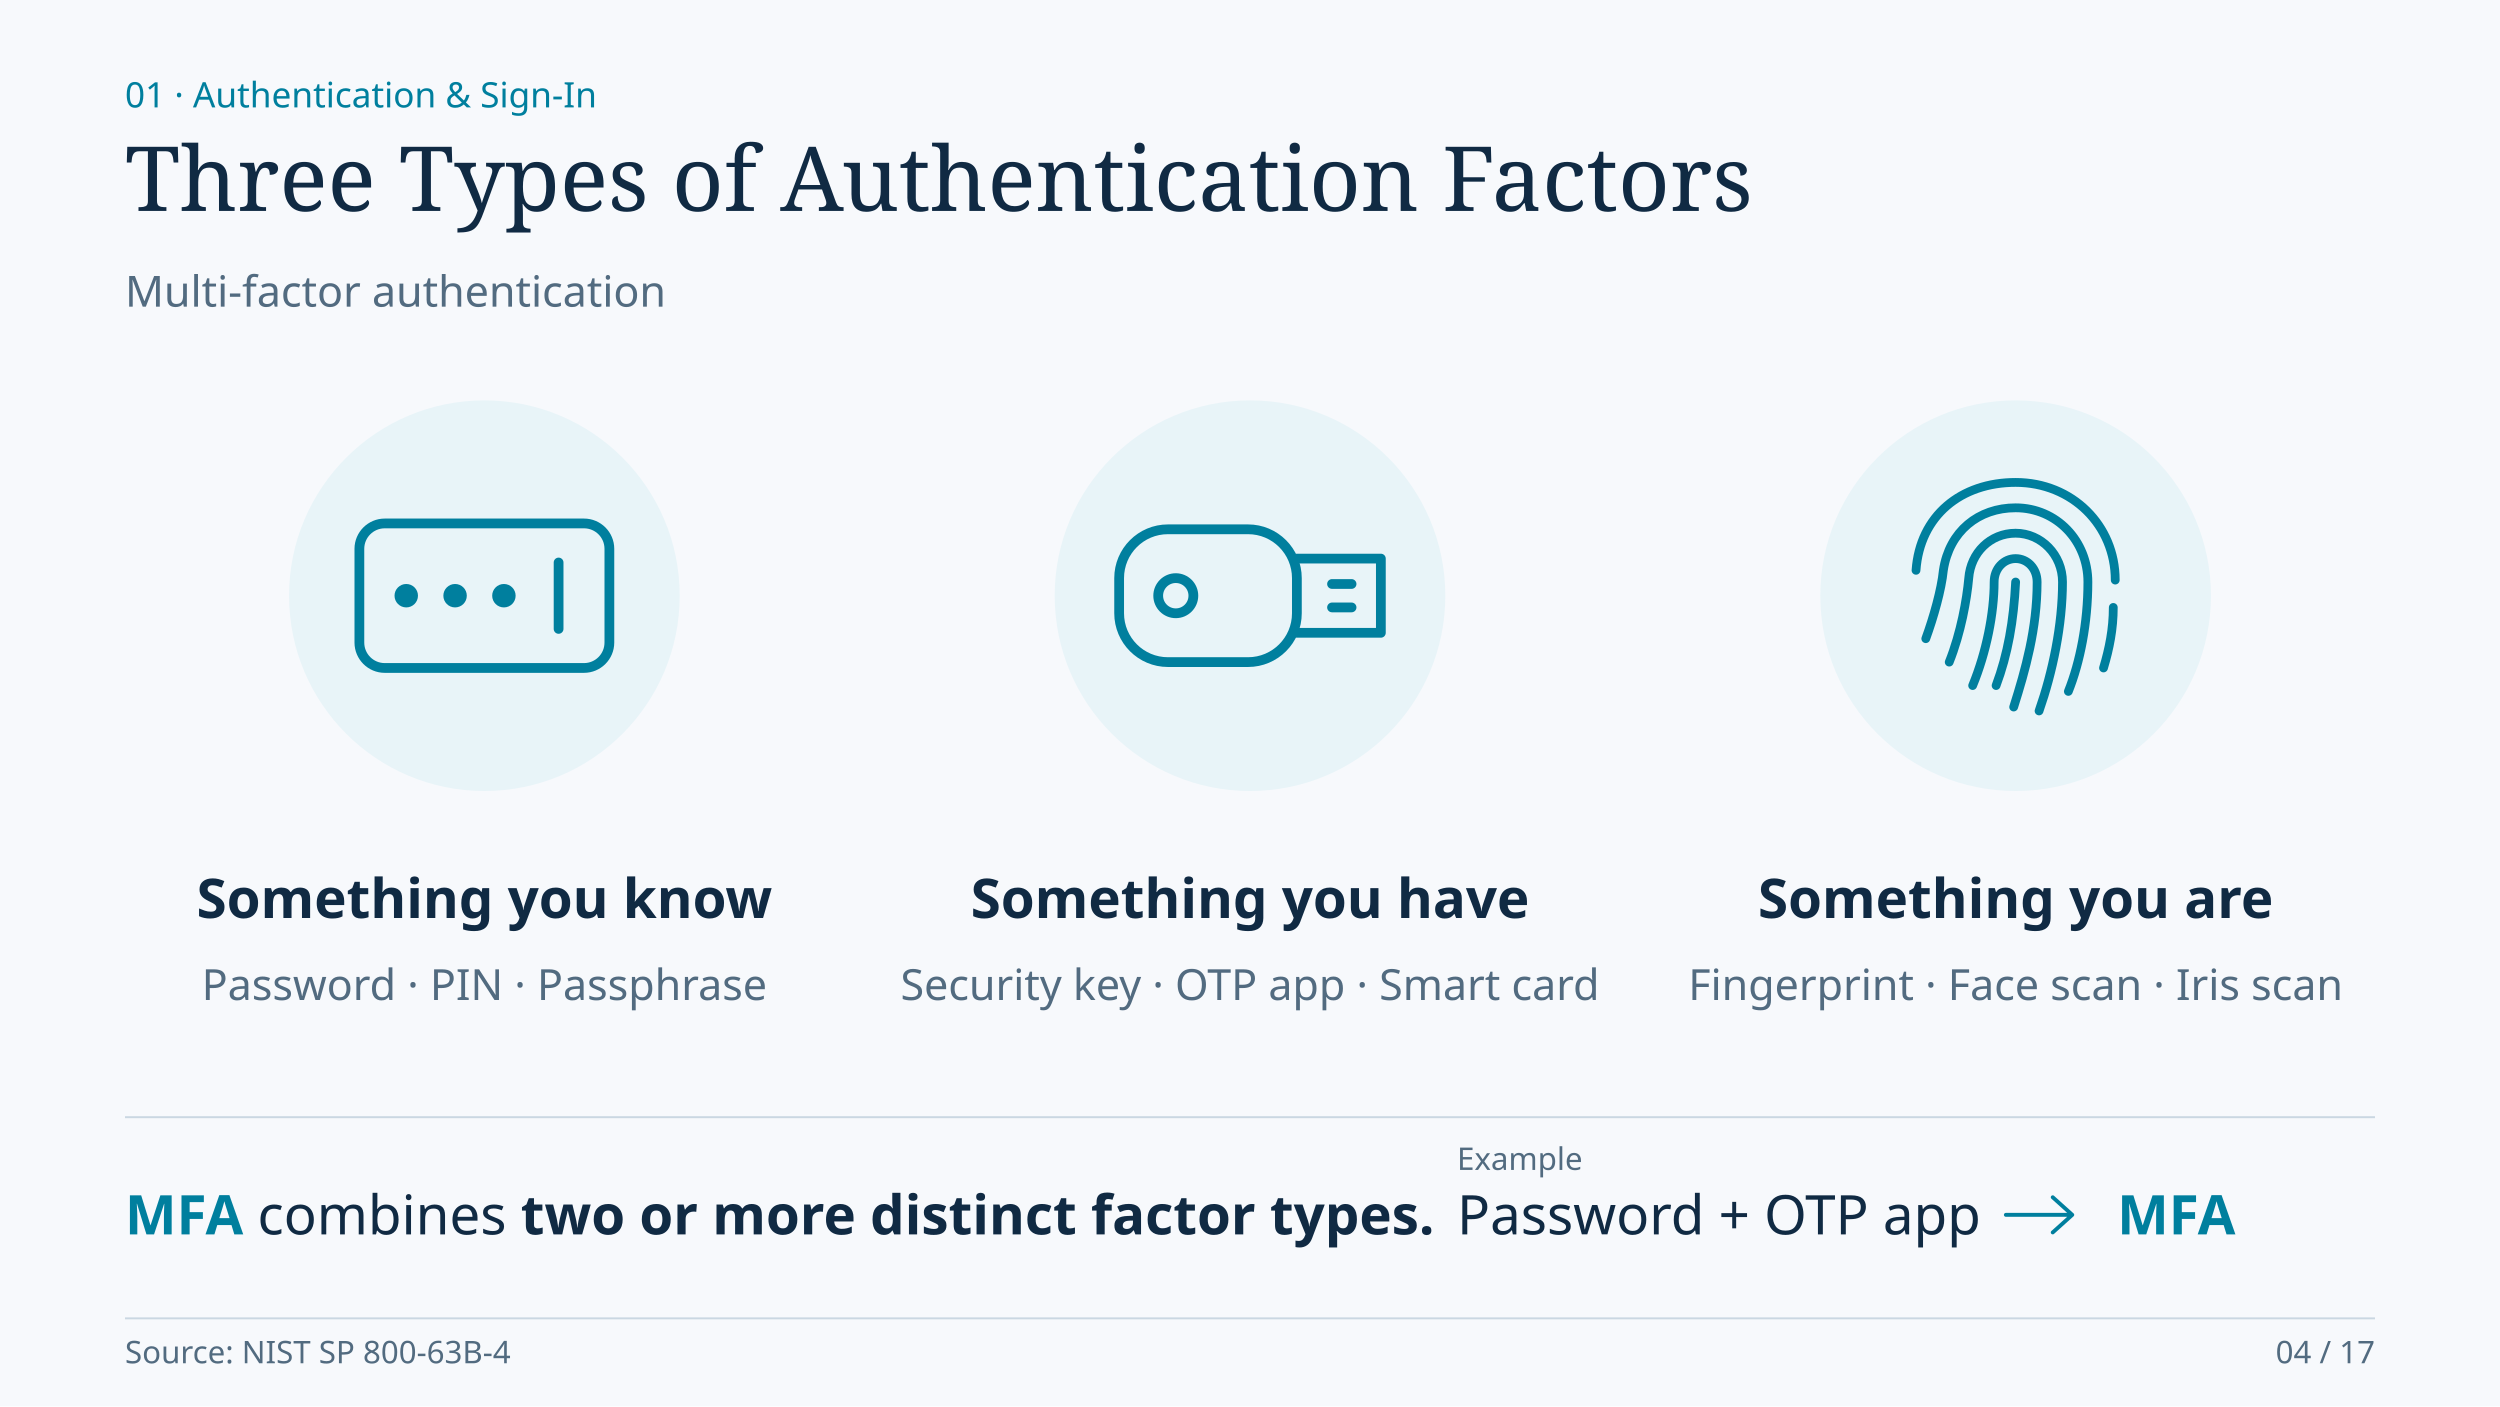
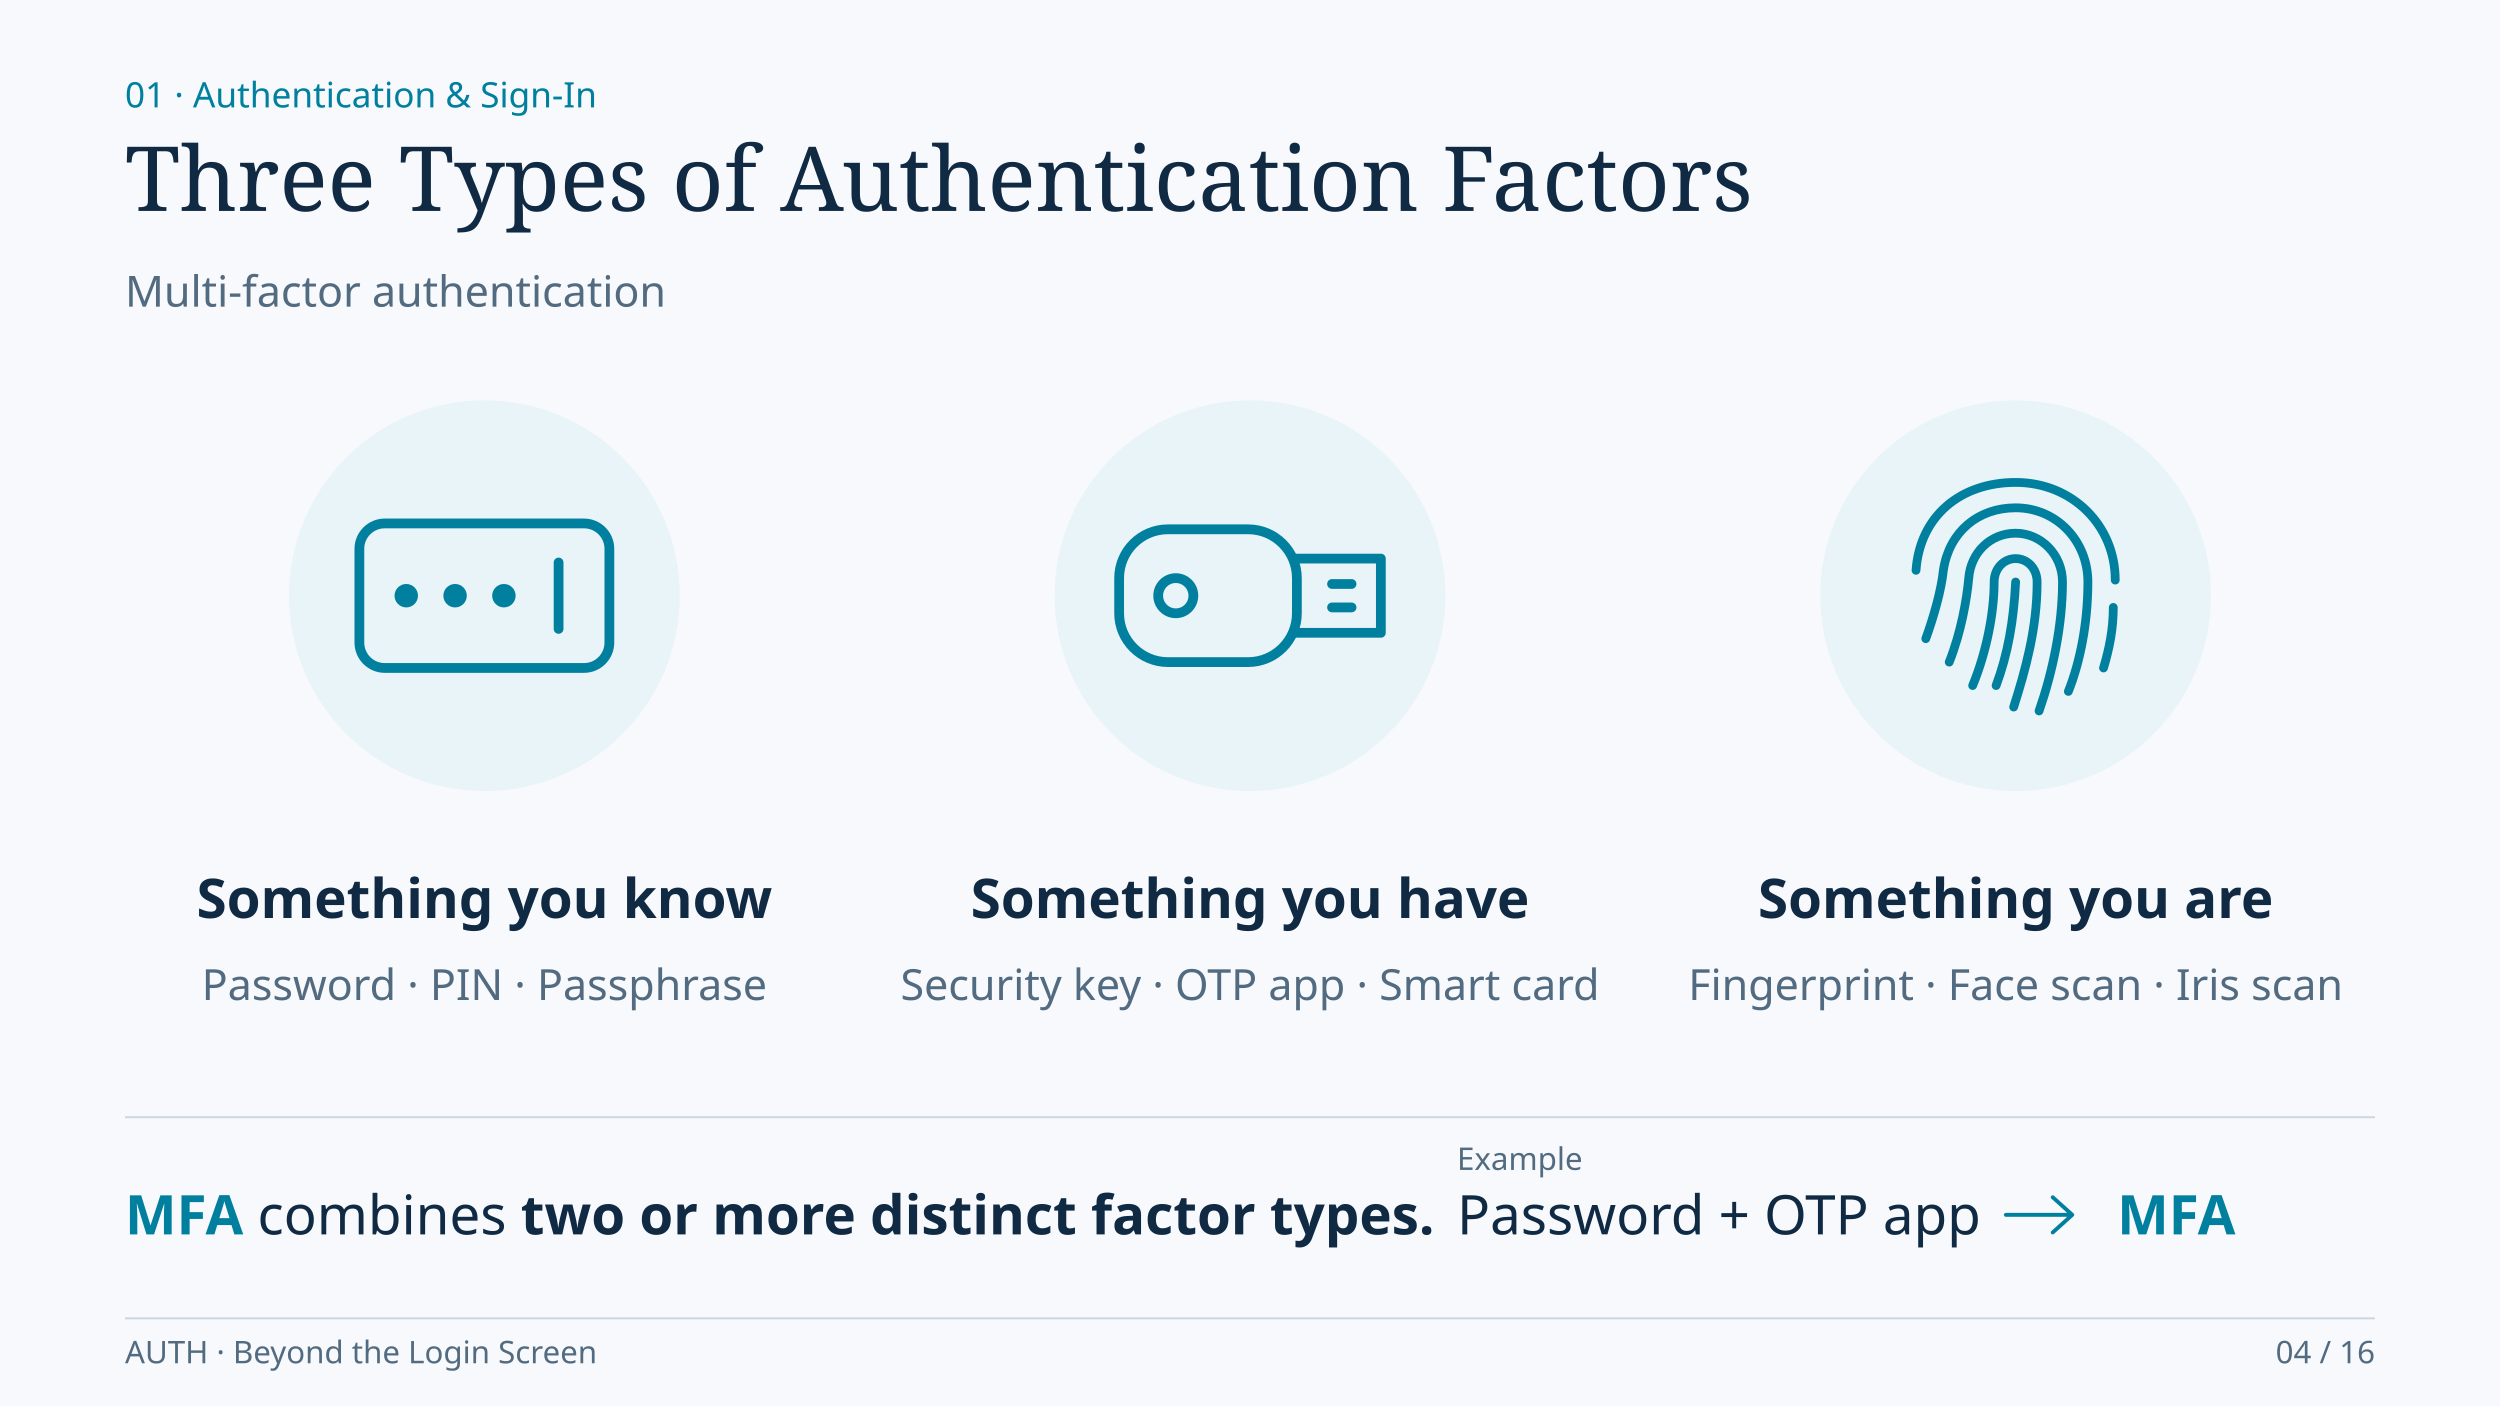
<svg xmlns="http://www.w3.org/2000/svg" viewBox="0 0 1280 720" data-pptx-page-role="content" font-family="Segoe UI, sans-serif">
  <rect id="background" data-pptx-role="background" width="1280" height="720" fill="#F7F9FC" />
  <g id="title" data-pptx-bounds="64 33 1152 148">
    <text id="agenda-section" x="64" y="55" font-size="18" fill="#007F9E">01 · Authentication &amp; Sign-In</text>
    <text id="slide-title" x="64" y="108" font-size="46" fill="#102A43" font-family="Cambria, serif">Three Types of Authentication Factors</text>
    <text id="slide-context" x="64" y="157" font-size="22" fill="#526B80">Multi-factor authentication</text>
  </g>
  <g id="knowledge-factor" data-pptx-bounds="64 199 368 338">
    <g transform="translate(0 -18)">
      <circle cx="248" cy="323" r="100" fill="#E8F4F8" />
      <g fill="none" stroke="#007F9E" stroke-width="5" stroke-linecap="round" stroke-linejoin="round">
        <rect x="184" y="286" width="128" height="74" rx="13" />
        <line x1="286" y1="306" x2="286" y2="340" />
      </g>
      <circle cx="208" cy="323" r="6" fill="#007F9E" />
      <circle cx="233" cy="323" r="6" fill="#007F9E" />
      <circle cx="258" cy="323" r="6" fill="#007F9E" />
      <text x="248" y="488" text-anchor="middle" font-size="28" font-weight="700" fill="#102A43">Something you know</text>
      <text x="248" y="530" text-anchor="middle" font-size="22" fill="#526B80">Password · PIN · Passphrase</text>
    </g>
  </g>
  <g id="possession-factor" data-pptx-bounds="456 199 368 338">
    <g transform="translate(0 -18)">
      <circle cx="640" cy="323" r="100" fill="#E8F4F8" />
      <g fill="none" stroke="#007F9E" stroke-width="5" stroke-linecap="round" stroke-linejoin="round">
        <rect x="573" y="289" width="91" height="68" rx="25" />
        <path d="M 664 304 H 707 V 342 H 664 M 682 317 H 692 M 682 329 H 692" />
        <circle cx="602" cy="323" r="9" />
      </g>
      <text x="640" y="488" text-anchor="middle" font-size="28" font-weight="700" fill="#102A43">Something you have</text>
      <text x="640" y="530" text-anchor="middle" font-size="22" fill="#526B80">Security key · OTP app · Smart card</text>
    </g>
  </g>
  <g id="inherence-factor" data-pptx-bounds="848 199 368 338">
    <g transform="translate(0 -18)">
      <circle cx="1032" cy="323" r="100" fill="#E8F4F8" />
      <g fill="none" stroke="#007F9E" stroke-width="4.5" stroke-linecap="round">
        <path d="M 981 310 C 983 282 1004 265 1032 265 C 1061 265 1083 287 1083 315" />
        <path d="M 986 345 C 990 334 994 320 995 310 C 998 290 1013 278 1032 278 C 1053 278 1069 295 1069 316 C 1069 337 1065 357 1059 372" />
        <path d="M 998 357 C 1004 342 1007 325 1008 314 C 1009 301 1019 291 1032 291 C 1045 291 1056 302 1056 316 C 1056 338 1051 362 1044 382" />
        <path d="M 1010 369 C 1017 352 1021 332 1021 316 C 1021 309 1026 304 1032 304 C 1038 304 1043 309 1043 316 C 1043 340 1037 361 1031 380" />
        <path d="M 1032 316 C 1031 336 1028 353 1022 369" />
        <path d="M 1082 329 C 1082 340 1080 350 1077 360" />
      </g>
      <text x="1032" y="488" text-anchor="middle" font-size="28" font-weight="700" fill="#102A43">Something you are</text>
      <text x="1032" y="530" text-anchor="middle" font-size="22" fill="#526B80">Fingerprint · Face scan · Iris scan</text>
    </g>
  </g>
  <g id="mfa-example" data-pptx-bounds="64 568 1152 84">
    <line x1="64" y1="572" x2="1216" y2="572" stroke="#CAD7E2" />
    <text x="64" y="632" font-size="28" fill="#102A43">
      <tspan font-weight="700" fill="#007F9E">MFA</tspan> combines <tspan font-weight="700">two or more distinct factor types.</tspan>
    </text>
    <text id="mfa-example-label" x="746" y="599" font-size="16" fill="#526B80">Example</text>
    <text x="746" y="632" font-size="28" fill="#102A43">Password + OTP app</text>
    <path d="M 1027 622 H 1061 M 1051 613 L 1061 622 L 1051 631" fill="none" stroke="#007F9E" stroke-width="2" stroke-linecap="round" stroke-linejoin="round" />
    <text x="1084" y="632" font-size="28" font-weight="700" fill="#007F9E">MFA</text>
  </g>
  <g id="footer" data-pptx-role="footer" data-pptx-bounds="64 670 1152 40">
    <line x1="64" y1="675" x2="1216" y2="675" stroke="#CAD7E2" />
-     <text x="64" y="698" font-size="16" fill="#526B80">Source: NIST SP 800-63B-4</text>
-     <text x="1216" y="698" text-anchor="end" font-size="16" fill="#526B80">04 / 17</text>
+     <text x="64" y="698" font-size="16" fill="#526B80">AUTH · Beyond the Login Screen</text>
+     <text x="1216" y="698" text-anchor="end" font-size="16" fill="#526B80">04 / 16</text>
  </g>
</svg>
